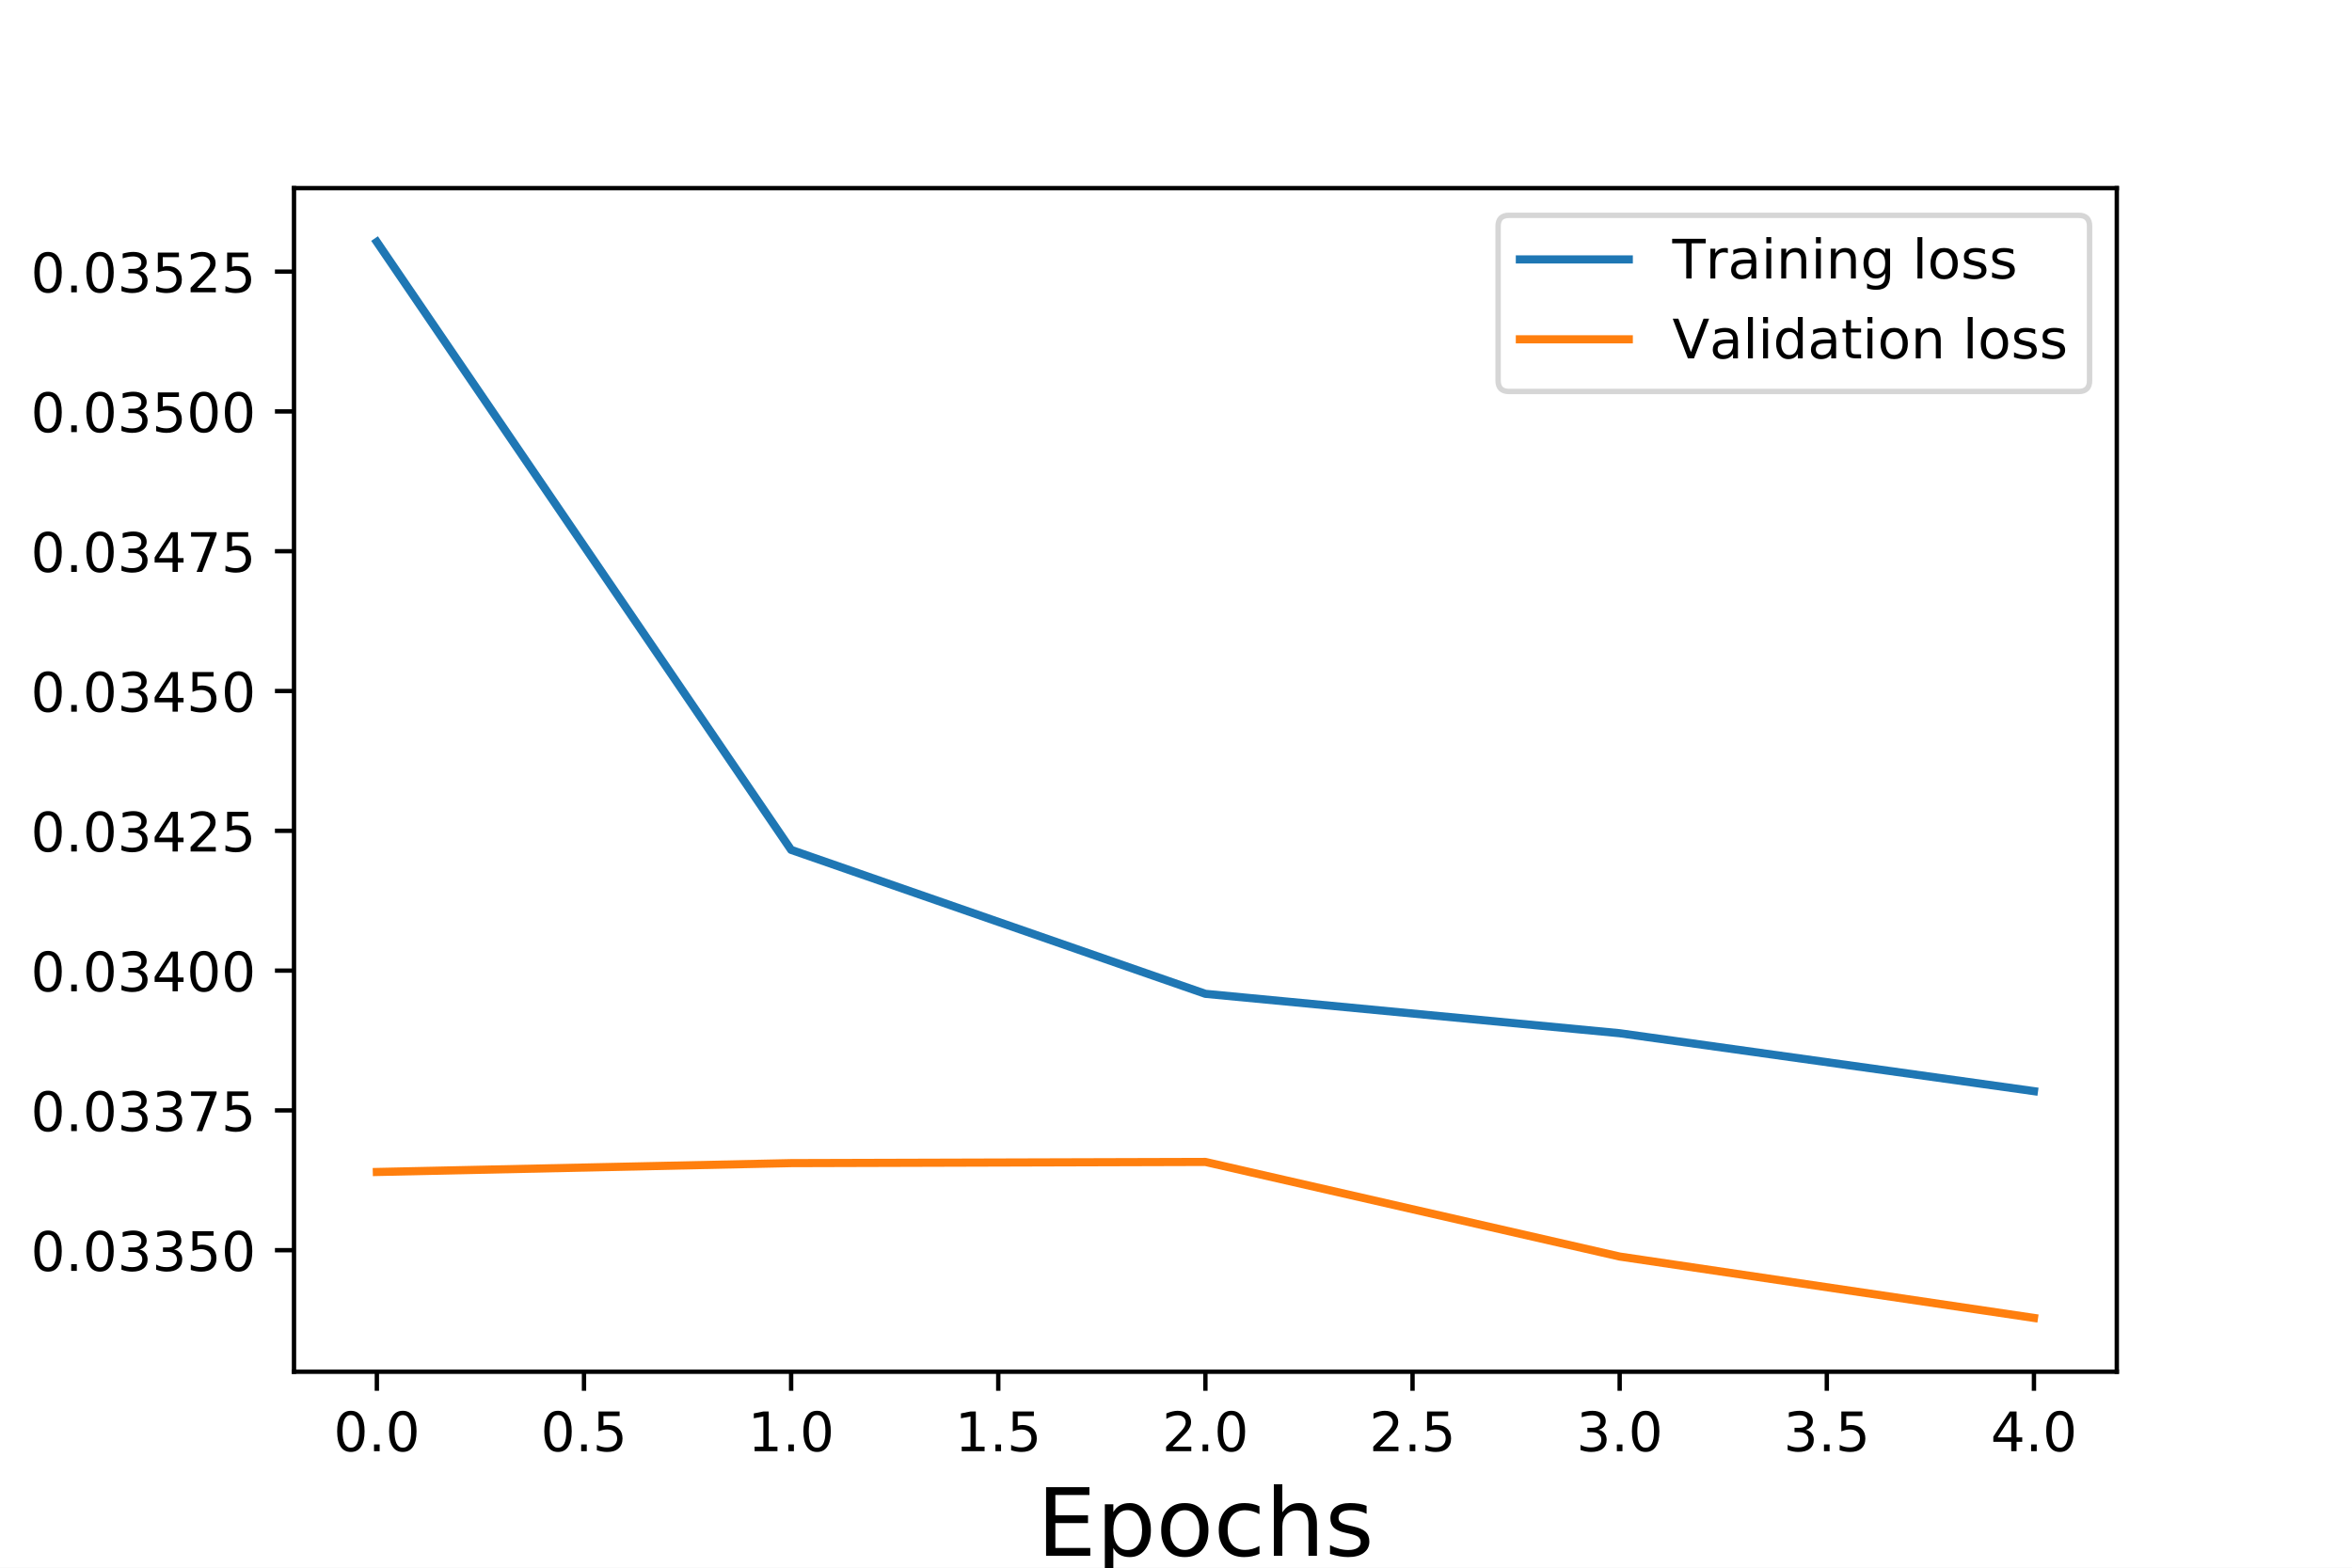
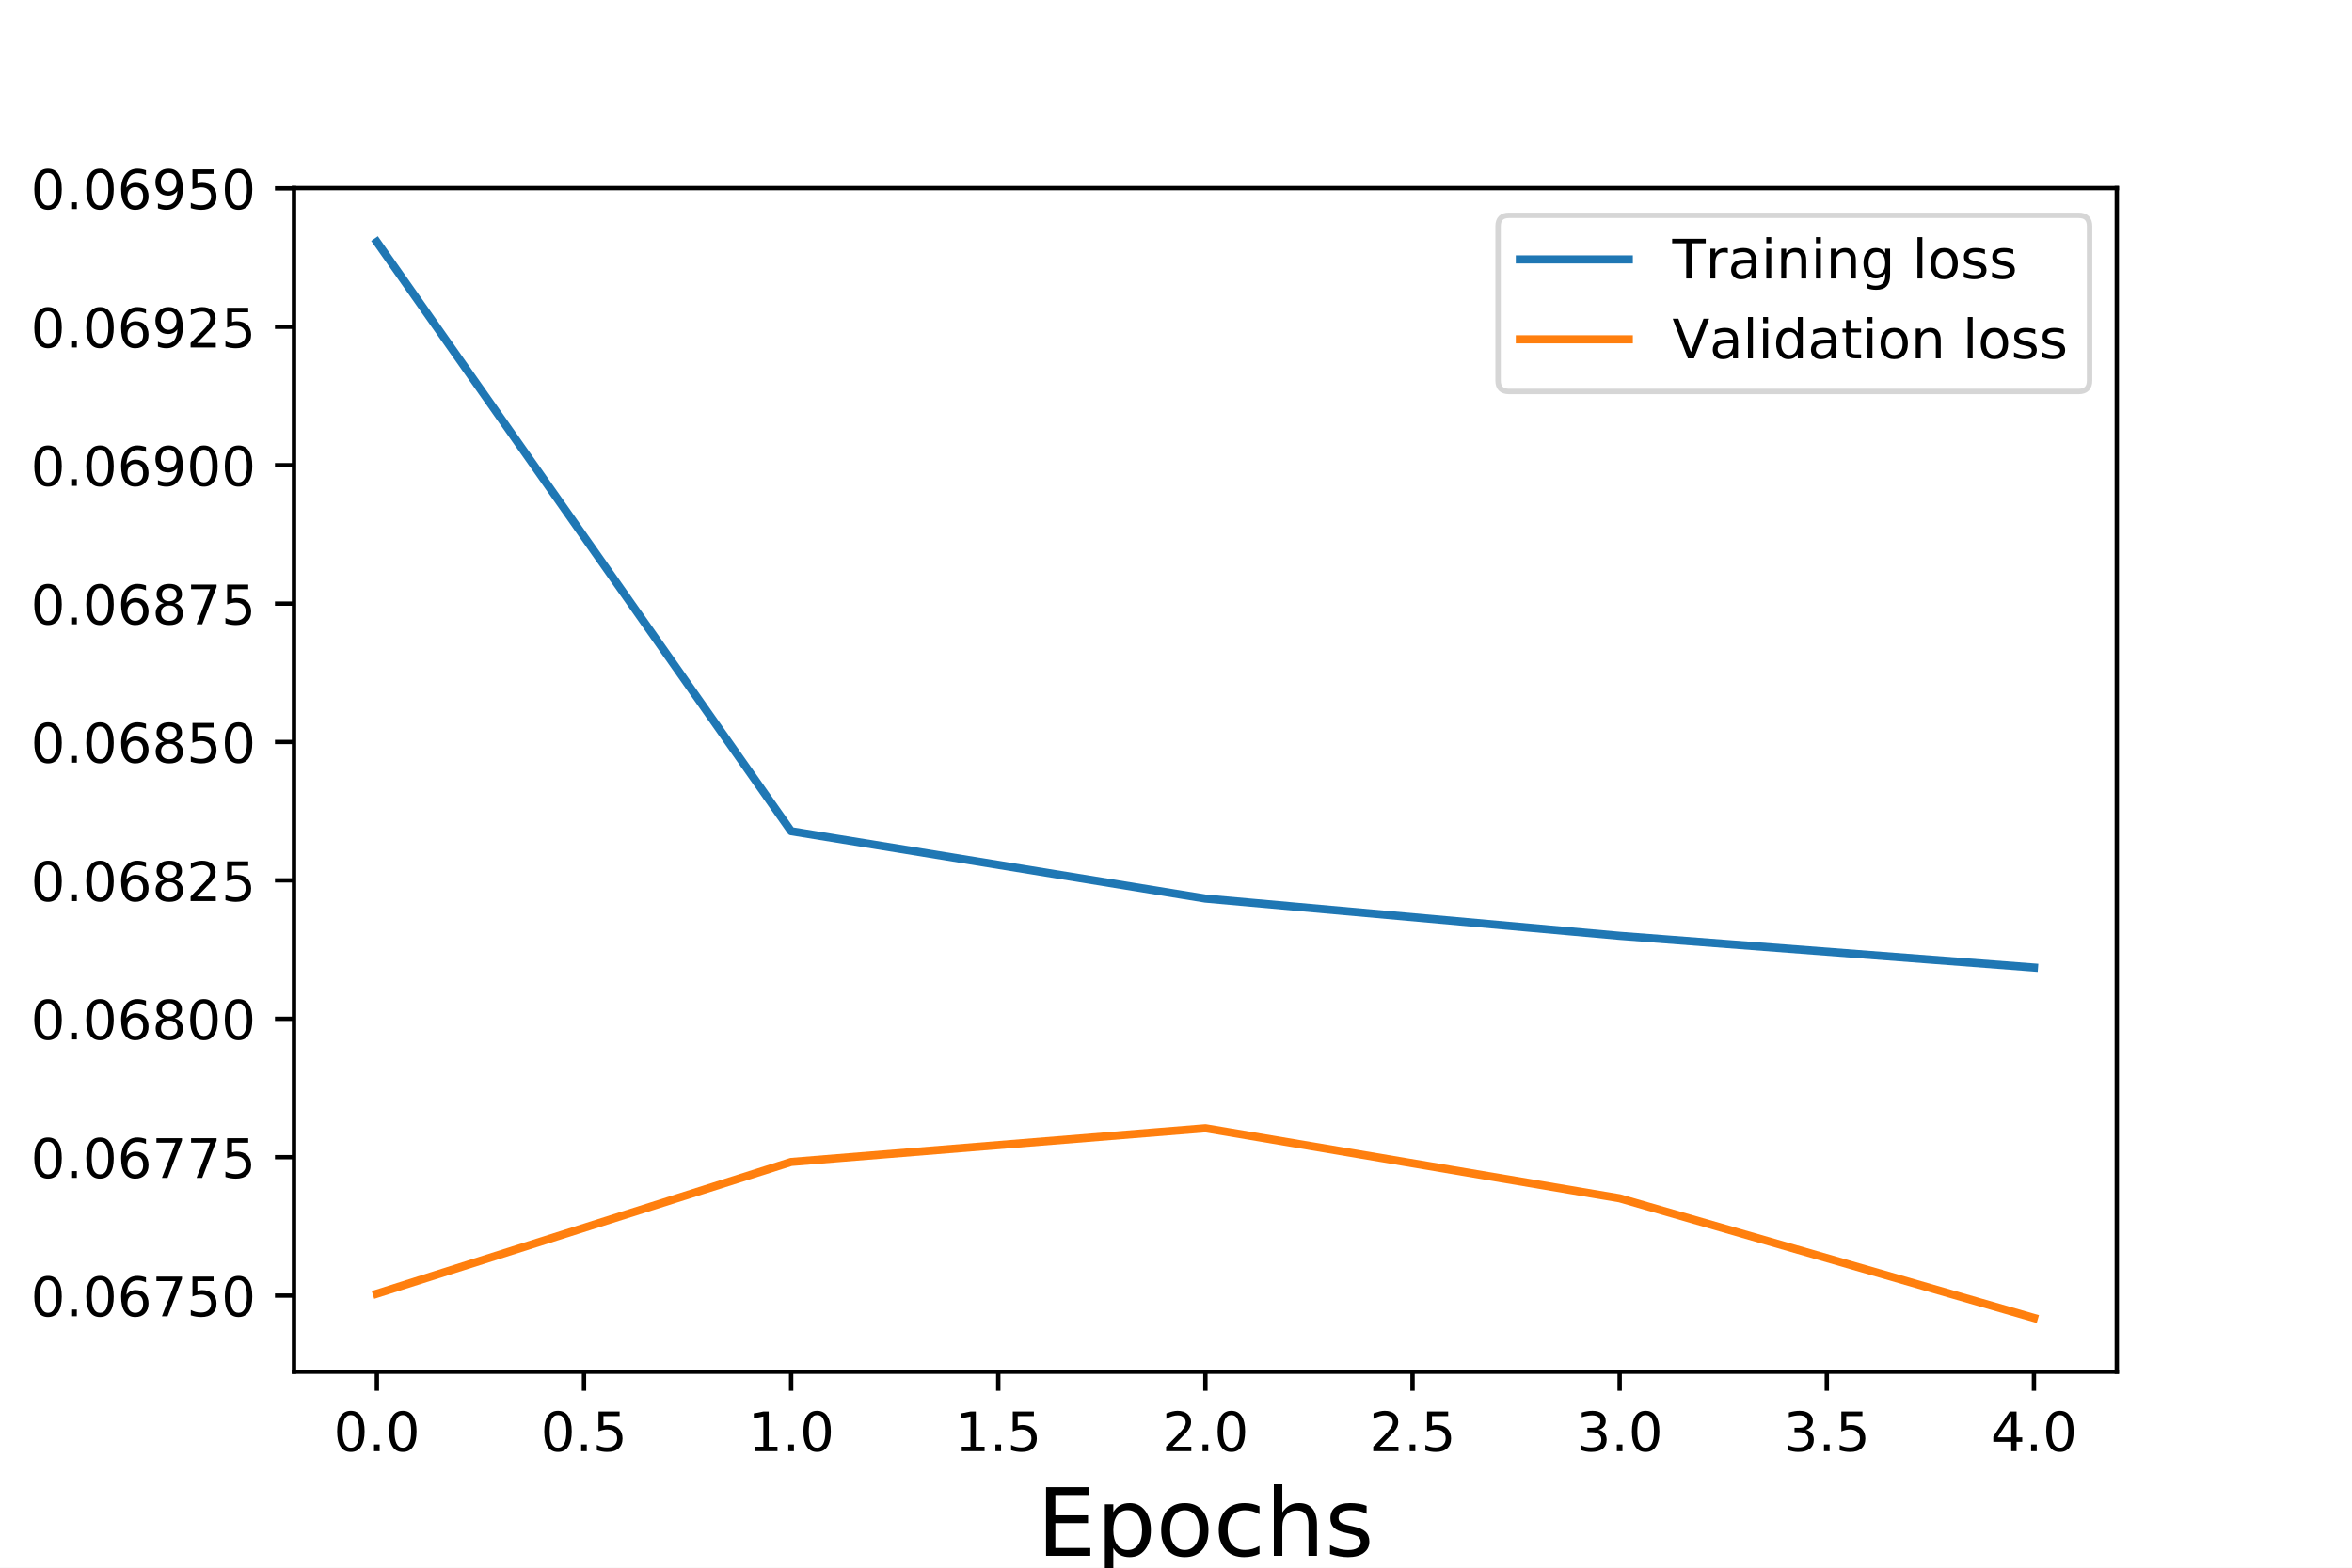
<svg xmlns="http://www.w3.org/2000/svg" xmlns:xlink="http://www.w3.org/1999/xlink" height="288pt" version="1.1" viewBox="0 0 432 288" width="432pt">
  <defs>
    <style type="text/css">
*{stroke-linecap:butt;stroke-linejoin:round;}
  </style>
  </defs>
  <g id="figure_1">
    <g id="patch_1">
      <path d="M 0 288 L 432 288 L 432 0 L 0 0 z " style="fill:#ffffff;" />
    </g>
    <g id="axes_1">
      <g id="patch_2">
        <path d="M 54 252 L 388.8 252 L 388.8 34.56 L 54 34.56 z " style="fill:#ffffff;" />
      </g>
      <g id="matplotlib.axis_1">
        <g id="xtick_1">
          <g id="line2d_1">
            <defs>
-               <path d="M 0 0 L 0 3.5 " id="m9537a66e4c" style="stroke:#000000;stroke-width:0.8;" />
-             </defs>
-             <g>
-               <use style="stroke:#000000;stroke-width:0.8;" x="69.218" xlink:href="#m9537a66e4c" y="252" />
+               <path d="M 0 0 L 0 3.5 " id="m4a3d182150" style="stroke:#000000;stroke-width:0.8;" />
+             </defs>
+             <g>
+               <use style="stroke:#000000;stroke-width:0.8;" x="69.218" xlink:href="#m4a3d182150" y="252" />
            </g>
          </g>
          <g id="text_1">
            <defs>
              <path d="M 31.781 66.406 Q 24.172 66.406 20.328 58.906 Q 16.5 51.422 16.5 36.375 Q 16.5 21.391 20.328 13.891 Q 24.172 6.391 31.781 6.391 Q 39.453 6.391 43.281 13.891 Q 47.125 21.391 47.125 36.375 Q 47.125 51.422 43.281 58.906 Q 39.453 66.406 31.781 66.406 z M 31.781 74.219 Q 44.047 74.219 50.516 64.516 Q 56.984 54.828 56.984 36.375 Q 56.984 17.969 50.516 8.266 Q 44.047 -1.422 31.781 -1.422 Q 19.531 -1.422 13.062 8.266 Q 6.594 17.969 6.594 36.375 Q 6.594 54.828 13.062 64.516 Q 19.531 74.219 31.781 74.219 z " id="DejaVuSans-48" />
              <path d="M 10.688 12.406 L 21 12.406 L 21 0 L 10.688 0 z " id="DejaVuSans-46" />
            </defs>
            <g transform="translate(61.26662 266.5984)scale(0.1 -0.1)">
              <use xlink:href="#DejaVuSans-48" />
              <use x="63.623" xlink:href="#DejaVuSans-46" />
              <use x="95.41" xlink:href="#DejaVuSans-48" />
            </g>
          </g>
        </g>
        <g id="xtick_2">
          <g id="line2d_2">
            <g>
-               <use style="stroke:#000000;stroke-width:0.8;" x="107.264" xlink:href="#m9537a66e4c" y="252" />
+               <use style="stroke:#000000;stroke-width:0.8;" x="107.264" xlink:href="#m4a3d182150" y="252" />
            </g>
          </g>
          <g id="text_2">
            <defs>
              <path d="M 10.797 72.906 L 49.516 72.906 L 49.516 64.594 L 19.828 64.594 L 19.828 46.734 Q 21.969 47.469 24.109 47.828 Q 26.266 48.188 28.422 48.188 Q 40.625 48.188 47.75 41.5 Q 54.891 34.812 54.891 23.391 Q 54.891 11.625 47.562 5.094 Q 40.234 -1.422 26.906 -1.422 Q 22.312 -1.422 17.547 -0.641 Q 12.797 0.141 7.719 1.703 L 7.719 11.625 Q 12.109 9.234 16.797 8.062 Q 21.484 6.891 26.703 6.891 Q 35.156 6.891 40.078 11.328 Q 45.016 15.766 45.016 23.391 Q 45.016 31 40.078 35.438 Q 35.156 39.891 26.703 39.891 Q 22.75 39.891 18.812 39.016 Q 14.891 38.141 10.797 36.281 z " id="DejaVuSans-53" />
            </defs>
            <g transform="translate(99.31207 266.5984)scale(0.1 -0.1)">
              <use xlink:href="#DejaVuSans-48" />
              <use x="63.623" xlink:href="#DejaVuSans-46" />
              <use x="95.41" xlink:href="#DejaVuSans-53" />
            </g>
          </g>
        </g>
        <g id="xtick_3">
          <g id="line2d_3">
            <g>
-               <use style="stroke:#000000;stroke-width:0.8;" x="145.309" xlink:href="#m9537a66e4c" y="252" />
+               <use style="stroke:#000000;stroke-width:0.8;" x="145.309" xlink:href="#m4a3d182150" y="252" />
            </g>
          </g>
          <g id="text_3">
            <defs>
              <path d="M 12.406 8.297 L 28.516 8.297 L 28.516 63.922 L 10.984 60.406 L 10.984 69.391 L 28.422 72.906 L 38.281 72.906 L 38.281 8.297 L 54.391 8.297 L 54.391 0 L 12.406 0 z " id="DejaVuSans-49" />
            </defs>
            <g transform="translate(137.3575 266.5984)scale(0.1 -0.1)">
              <use xlink:href="#DejaVuSans-49" />
              <use x="63.623" xlink:href="#DejaVuSans-46" />
              <use x="95.41" xlink:href="#DejaVuSans-48" />
            </g>
          </g>
        </g>
        <g id="xtick_4">
          <g id="line2d_4">
            <g>
-               <use style="stroke:#000000;stroke-width:0.8;" x="183.355" xlink:href="#m9537a66e4c" y="252" />
+               <use style="stroke:#000000;stroke-width:0.8;" x="183.355" xlink:href="#m4a3d182150" y="252" />
            </g>
          </g>
          <g id="text_4">
            <g transform="translate(175.403 266.5984)scale(0.1 -0.1)">
              <use xlink:href="#DejaVuSans-49" />
              <use x="63.623" xlink:href="#DejaVuSans-46" />
              <use x="95.41" xlink:href="#DejaVuSans-53" />
            </g>
          </g>
        </g>
        <g id="xtick_5">
          <g id="line2d_5">
            <g>
-               <use style="stroke:#000000;stroke-width:0.8;" x="221.4" xlink:href="#m9537a66e4c" y="252" />
+               <use style="stroke:#000000;stroke-width:0.8;" x="221.4" xlink:href="#m4a3d182150" y="252" />
            </g>
          </g>
          <g id="text_5">
            <defs>
              <path d="M 19.188 8.297 L 53.609 8.297 L 53.609 0 L 7.328 0 L 7.328 8.297 Q 12.938 14.109 22.625 23.891 Q 32.328 33.688 34.812 36.531 Q 39.547 41.844 41.422 45.531 Q 43.312 49.219 43.312 52.781 Q 43.312 58.594 39.234 62.25 Q 35.156 65.922 28.609 65.922 Q 23.969 65.922 18.812 64.312 Q 13.672 62.703 7.812 59.422 L 7.812 69.391 Q 13.766 71.781 18.938 73 Q 24.125 74.219 28.422 74.219 Q 39.75 74.219 46.484 68.547 Q 53.219 62.891 53.219 53.422 Q 53.219 48.922 51.531 44.891 Q 49.859 40.875 45.406 35.406 Q 44.188 33.984 37.641 27.219 Q 31.109 20.453 19.188 8.297 z " id="DejaVuSans-50" />
            </defs>
            <g transform="translate(213.4484 266.5984)scale(0.1 -0.1)">
              <use xlink:href="#DejaVuSans-50" />
              <use x="63.623" xlink:href="#DejaVuSans-46" />
              <use x="95.41" xlink:href="#DejaVuSans-48" />
            </g>
          </g>
        </g>
        <g id="xtick_6">
          <g id="line2d_6">
            <g>
-               <use style="stroke:#000000;stroke-width:0.8;" x="259.445" xlink:href="#m9537a66e4c" y="252" />
+               <use style="stroke:#000000;stroke-width:0.8;" x="259.445" xlink:href="#m4a3d182150" y="252" />
            </g>
          </g>
          <g id="text_6">
            <g transform="translate(251.4939 266.5984)scale(0.1 -0.1)">
              <use xlink:href="#DejaVuSans-50" />
              <use x="63.623" xlink:href="#DejaVuSans-46" />
              <use x="95.41" xlink:href="#DejaVuSans-53" />
            </g>
          </g>
        </g>
        <g id="xtick_7">
          <g id="line2d_7">
            <g>
-               <use style="stroke:#000000;stroke-width:0.8;" x="297.491" xlink:href="#m9537a66e4c" y="252" />
+               <use style="stroke:#000000;stroke-width:0.8;" x="297.491" xlink:href="#m4a3d182150" y="252" />
            </g>
          </g>
          <g id="text_7">
            <defs>
              <path d="M 40.578 39.312 Q 47.656 37.797 51.625 33 Q 55.609 28.219 55.609 21.188 Q 55.609 10.406 48.188 4.484 Q 40.766 -1.422 27.094 -1.422 Q 22.516 -1.422 17.656 -0.516 Q 12.797 0.391 7.625 2.203 L 7.625 11.719 Q 11.719 9.328 16.594 8.109 Q 21.484 6.891 26.812 6.891 Q 36.078 6.891 40.938 10.547 Q 45.797 14.203 45.797 21.188 Q 45.797 27.641 41.281 31.266 Q 36.766 34.906 28.719 34.906 L 20.219 34.906 L 20.219 43.016 L 29.109 43.016 Q 36.375 43.016 40.234 45.922 Q 44.094 48.828 44.094 54.297 Q 44.094 59.906 40.109 62.906 Q 36.141 65.922 28.719 65.922 Q 24.656 65.922 20.016 65.031 Q 15.375 64.156 9.812 62.312 L 9.812 71.094 Q 15.438 72.656 20.344 73.438 Q 25.25 74.219 29.594 74.219 Q 40.828 74.219 47.359 69.109 Q 53.906 64.016 53.906 55.328 Q 53.906 49.266 50.438 45.094 Q 46.969 40.922 40.578 39.312 z " id="DejaVuSans-51" />
            </defs>
            <g transform="translate(289.5393 266.5984)scale(0.1 -0.1)">
              <use xlink:href="#DejaVuSans-51" />
              <use x="63.623" xlink:href="#DejaVuSans-46" />
              <use x="95.41" xlink:href="#DejaVuSans-48" />
            </g>
          </g>
        </g>
        <g id="xtick_8">
          <g id="line2d_8">
            <g>
-               <use style="stroke:#000000;stroke-width:0.8;" x="335.536" xlink:href="#m9537a66e4c" y="252" />
+               <use style="stroke:#000000;stroke-width:0.8;" x="335.536" xlink:href="#m4a3d182150" y="252" />
            </g>
          </g>
          <g id="text_8">
            <g transform="translate(327.5848 266.5984)scale(0.1 -0.1)">
              <use xlink:href="#DejaVuSans-51" />
              <use x="63.623" xlink:href="#DejaVuSans-46" />
              <use x="95.41" xlink:href="#DejaVuSans-53" />
            </g>
          </g>
        </g>
        <g id="xtick_9">
          <g id="line2d_9">
            <g>
-               <use style="stroke:#000000;stroke-width:0.8;" x="373.582" xlink:href="#m9537a66e4c" y="252" />
+               <use style="stroke:#000000;stroke-width:0.8;" x="373.582" xlink:href="#m4a3d182150" y="252" />
            </g>
          </g>
          <g id="text_9">
            <defs>
              <path d="M 37.797 64.312 L 12.891 25.391 L 37.797 25.391 z M 35.203 72.906 L 47.609 72.906 L 47.609 25.391 L 58.016 25.391 L 58.016 17.188 L 47.609 17.188 L 47.609 0 L 37.797 0 L 37.797 17.188 L 4.891 17.188 L 4.891 26.703 z " id="DejaVuSans-52" />
            </defs>
            <g transform="translate(365.6303 266.5984)scale(0.1 -0.1)">
              <use xlink:href="#DejaVuSans-52" />
              <use x="63.623" xlink:href="#DejaVuSans-46" />
              <use x="95.41" xlink:href="#DejaVuSans-48" />
            </g>
          </g>
        </g>
        <g id="text_10">
          <defs>
            <path d="M 9.812 72.906 L 55.906 72.906 L 55.906 64.594 L 19.672 64.594 L 19.672 43.016 L 54.391 43.016 L 54.391 34.719 L 19.672 34.719 L 19.672 8.297 L 56.781 8.297 L 56.781 0 L 9.812 0 z " id="DejaVuSans-69" />
            <path d="M 18.109 8.203 L 18.109 -20.797 L 9.078 -20.797 L 9.078 54.688 L 18.109 54.688 L 18.109 46.391 Q 20.953 51.266 25.266 53.625 Q 29.594 56 35.594 56 Q 45.562 56 51.781 48.094 Q 58.016 40.188 58.016 27.297 Q 58.016 14.406 51.781 6.484 Q 45.562 -1.422 35.594 -1.422 Q 29.594 -1.422 25.266 0.953 Q 20.953 3.328 18.109 8.203 z M 48.688 27.297 Q 48.688 37.203 44.609 42.844 Q 40.531 48.484 33.406 48.484 Q 26.266 48.484 22.188 42.844 Q 18.109 37.203 18.109 27.297 Q 18.109 17.391 22.188 11.75 Q 26.266 6.109 33.406 6.109 Q 40.531 6.109 44.609 11.75 Q 48.688 17.391 48.688 27.297 z " id="DejaVuSans-112" />
            <path d="M 30.609 48.391 Q 23.391 48.391 19.188 42.75 Q 14.984 37.109 14.984 27.297 Q 14.984 17.484 19.156 11.844 Q 23.344 6.203 30.609 6.203 Q 37.797 6.203 41.984 11.859 Q 46.188 17.531 46.188 27.297 Q 46.188 37.016 41.984 42.703 Q 37.797 48.391 30.609 48.391 z M 30.609 56 Q 42.328 56 49.016 48.375 Q 55.719 40.766 55.719 27.297 Q 55.719 13.875 49.016 6.219 Q 42.328 -1.422 30.609 -1.422 Q 18.844 -1.422 12.172 6.219 Q 5.516 13.875 5.516 27.297 Q 5.516 40.766 12.172 48.375 Q 18.844 56 30.609 56 z " id="DejaVuSans-111" />
            <path d="M 48.781 52.594 L 48.781 44.188 Q 44.969 46.297 41.141 47.344 Q 37.312 48.391 33.406 48.391 Q 24.656 48.391 19.812 42.844 Q 14.984 37.312 14.984 27.297 Q 14.984 17.281 19.812 11.734 Q 24.656 6.203 33.406 6.203 Q 37.312 6.203 41.141 7.25 Q 44.969 8.297 48.781 10.406 L 48.781 2.094 Q 45.016 0.344 40.984 -0.531 Q 36.969 -1.422 32.422 -1.422 Q 20.062 -1.422 12.781 6.344 Q 5.516 14.109 5.516 27.297 Q 5.516 40.672 12.859 48.328 Q 20.219 56 33.016 56 Q 37.156 56 41.109 55.141 Q 45.062 54.297 48.781 52.594 z " id="DejaVuSans-99" />
            <path d="M 54.891 33.016 L 54.891 0 L 45.906 0 L 45.906 32.719 Q 45.906 40.484 42.875 44.328 Q 39.844 48.188 33.797 48.188 Q 26.516 48.188 22.312 43.547 Q 18.109 38.922 18.109 30.906 L 18.109 0 L 9.078 0 L 9.078 75.984 L 18.109 75.984 L 18.109 46.188 Q 21.344 51.125 25.703 53.562 Q 30.078 56 35.797 56 Q 45.219 56 50.047 50.172 Q 54.891 44.344 54.891 33.016 z " id="DejaVuSans-104" />
            <path d="M 44.281 53.078 L 44.281 44.578 Q 40.484 46.531 36.375 47.5 Q 32.281 48.484 27.875 48.484 Q 21.188 48.484 17.844 46.438 Q 14.5 44.391 14.5 40.281 Q 14.5 37.156 16.891 35.375 Q 19.281 33.594 26.516 31.984 L 29.594 31.297 Q 39.156 29.25 43.188 25.516 Q 47.219 21.781 47.219 15.094 Q 47.219 7.469 41.188 3.016 Q 35.156 -1.422 24.609 -1.422 Q 20.219 -1.422 15.453 -0.562 Q 10.688 0.297 5.422 2 L 5.422 11.281 Q 10.406 8.688 15.234 7.391 Q 20.062 6.109 24.812 6.109 Q 31.156 6.109 34.562 8.281 Q 37.984 10.453 37.984 14.406 Q 37.984 18.062 35.516 20.016 Q 33.062 21.969 24.703 23.781 L 21.578 24.516 Q 13.234 26.266 9.516 29.906 Q 5.812 33.547 5.812 39.891 Q 5.812 47.609 11.281 51.797 Q 16.75 56 26.812 56 Q 31.781 56 36.172 55.266 Q 40.578 54.547 44.281 53.078 z " id="DejaVuSans-115" />
          </defs>
          <g transform="translate(190.4418 285.8082)scale(0.1728 -0.1728)">
            <use xlink:href="#DejaVuSans-69" />
            <use x="63.184" xlink:href="#DejaVuSans-112" />
            <use x="126.66" xlink:href="#DejaVuSans-111" />
            <use x="187.842" xlink:href="#DejaVuSans-99" />
            <use x="242.822" xlink:href="#DejaVuSans-104" />
            <use x="306.201" xlink:href="#DejaVuSans-115" />
          </g>
        </g>
      </g>
      <g id="matplotlib.axis_2">
        <g id="ytick_1">
          <g id="line2d_10">
            <defs>
-               <path d="M 0 0 L -3.5 0 " id="m26b6343c65" style="stroke:#000000;stroke-width:0.8;" />
-             </defs>
-             <g>
-               <use style="stroke:#000000;stroke-width:0.8;" x="54" xlink:href="#m26b6343c65" y="229.675" />
+               <path d="M 0 0 L -3.5 0 " id="me883d4b2bc" style="stroke:#000000;stroke-width:0.8;" />
+             </defs>
+             <g>
+               <use style="stroke:#000000;stroke-width:0.8;" x="54" xlink:href="#me883d4b2bc" y="238.012" />
            </g>
          </g>
          <g id="text_11">
-             <g transform="translate(5.646875 233.4738)scale(0.1 -0.1)">
-               <use xlink:href="#DejaVuSans-48" />
-               <use x="63.623" xlink:href="#DejaVuSans-46" />
-               <use x="95.41" xlink:href="#DejaVuSans-48" />
-               <use x="159.033" xlink:href="#DejaVuSans-51" />
-               <use x="222.656" xlink:href="#DejaVuSans-51" />
+             <defs>
+               <path d="M 33.016 40.375 Q 26.375 40.375 22.484 35.828 Q 18.609 31.297 18.609 23.391 Q 18.609 15.531 22.484 10.953 Q 26.375 6.391 33.016 6.391 Q 39.656 6.391 43.531 10.953 Q 47.406 15.531 47.406 23.391 Q 47.406 31.297 43.531 35.828 Q 39.656 40.375 33.016 40.375 z M 52.594 71.297 L 52.594 62.312 Q 48.875 64.062 45.094 64.984 Q 41.312 65.922 37.594 65.922 Q 27.828 65.922 22.672 59.328 Q 17.531 52.734 16.797 39.406 Q 19.672 43.656 24.016 45.922 Q 28.375 48.188 33.594 48.188 Q 44.578 48.188 50.953 41.516 Q 57.328 34.859 57.328 23.391 Q 57.328 12.156 50.688 5.359 Q 44.047 -1.422 33.016 -1.422 Q 20.359 -1.422 13.672 8.266 Q 6.984 17.969 6.984 36.375 Q 6.984 53.656 15.188 63.938 Q 23.391 74.219 37.203 74.219 Q 40.922 74.219 44.703 73.484 Q 48.484 72.75 52.594 71.297 z " id="DejaVuSans-54" />
+               <path d="M 8.203 72.906 L 55.078 72.906 L 55.078 68.703 L 28.609 0 L 18.312 0 L 43.219 64.594 L 8.203 64.594 z " id="DejaVuSans-55" />
+             </defs>
+             <g transform="translate(5.646875 241.8113)scale(0.1 -0.1)">
+               <use xlink:href="#DejaVuSans-48" />
+               <use x="63.623" xlink:href="#DejaVuSans-46" />
+               <use x="95.41" xlink:href="#DejaVuSans-48" />
+               <use x="159.033" xlink:href="#DejaVuSans-54" />
+               <use x="222.656" xlink:href="#DejaVuSans-55" />
              <use x="286.279" xlink:href="#DejaVuSans-53" />
              <use x="349.902" xlink:href="#DejaVuSans-48" />
            </g>
          </g>
        </g>
        <g id="ytick_2">
          <g id="line2d_11">
            <g>
-               <use style="stroke:#000000;stroke-width:0.8;" x="54" xlink:href="#m26b6343c65" y="203.992" />
+               <use style="stroke:#000000;stroke-width:0.8;" x="54" xlink:href="#me883d4b2bc" y="212.587" />
            </g>
          </g>
          <g id="text_12">
-             <defs>
-               <path d="M 8.203 72.906 L 55.078 72.906 L 55.078 68.703 L 28.609 0 L 18.312 0 L 43.219 64.594 L 8.203 64.594 z " id="DejaVuSans-55" />
-             </defs>
-             <g transform="translate(5.646875 207.7917)scale(0.1 -0.1)">
-               <use xlink:href="#DejaVuSans-48" />
-               <use x="63.623" xlink:href="#DejaVuSans-46" />
-               <use x="95.41" xlink:href="#DejaVuSans-48" />
-               <use x="159.033" xlink:href="#DejaVuSans-51" />
-               <use x="222.656" xlink:href="#DejaVuSans-51" />
+             <g transform="translate(5.646875 216.3859)scale(0.1 -0.1)">
+               <use xlink:href="#DejaVuSans-48" />
+               <use x="63.623" xlink:href="#DejaVuSans-46" />
+               <use x="95.41" xlink:href="#DejaVuSans-48" />
+               <use x="159.033" xlink:href="#DejaVuSans-54" />
+               <use x="222.656" xlink:href="#DejaVuSans-55" />
              <use x="286.279" xlink:href="#DejaVuSans-55" />
              <use x="349.902" xlink:href="#DejaVuSans-53" />
            </g>
          </g>
        </g>
        <g id="ytick_3">
          <g id="line2d_12">
            <g>
-               <use style="stroke:#000000;stroke-width:0.8;" x="54" xlink:href="#m26b6343c65" y="178.31" />
+               <use style="stroke:#000000;stroke-width:0.8;" x="54" xlink:href="#me883d4b2bc" y="187.161" />
            </g>
          </g>
          <g id="text_13">
-             <g transform="translate(5.646875 182.1096)scale(0.1 -0.1)">
-               <use xlink:href="#DejaVuSans-48" />
-               <use x="63.623" xlink:href="#DejaVuSans-46" />
-               <use x="95.41" xlink:href="#DejaVuSans-48" />
-               <use x="159.033" xlink:href="#DejaVuSans-51" />
-               <use x="222.656" xlink:href="#DejaVuSans-52" />
+             <defs>
+               <path d="M 31.781 34.625 Q 24.75 34.625 20.719 30.859 Q 16.703 27.094 16.703 20.516 Q 16.703 13.922 20.719 10.156 Q 24.75 6.391 31.781 6.391 Q 38.812 6.391 42.859 10.172 Q 46.922 13.969 46.922 20.516 Q 46.922 27.094 42.891 30.859 Q 38.875 34.625 31.781 34.625 z M 21.922 38.812 Q 15.578 40.375 12.031 44.719 Q 8.5 49.078 8.5 55.328 Q 8.5 64.062 14.719 69.141 Q 20.953 74.219 31.781 74.219 Q 42.672 74.219 48.875 69.141 Q 55.078 64.062 55.078 55.328 Q 55.078 49.078 51.531 44.719 Q 48 40.375 41.703 38.812 Q 48.828 37.156 52.797 32.312 Q 56.781 27.484 56.781 20.516 Q 56.781 9.906 50.312 4.234 Q 43.844 -1.422 31.781 -1.422 Q 19.734 -1.422 13.25 4.234 Q 6.781 9.906 6.781 20.516 Q 6.781 27.484 10.781 32.312 Q 14.797 37.156 21.922 38.812 z M 18.312 54.391 Q 18.312 48.734 21.844 45.562 Q 25.391 42.391 31.781 42.391 Q 38.141 42.391 41.719 45.562 Q 45.312 48.734 45.312 54.391 Q 45.312 60.062 41.719 63.234 Q 38.141 66.406 31.781 66.406 Q 25.391 66.406 21.844 63.234 Q 18.312 60.062 18.312 54.391 z " id="DejaVuSans-56" />
+             </defs>
+             <g transform="translate(5.646875 190.9604)scale(0.1 -0.1)">
+               <use xlink:href="#DejaVuSans-48" />
+               <use x="63.623" xlink:href="#DejaVuSans-46" />
+               <use x="95.41" xlink:href="#DejaVuSans-48" />
+               <use x="159.033" xlink:href="#DejaVuSans-54" />
+               <use x="222.656" xlink:href="#DejaVuSans-56" />
              <use x="286.279" xlink:href="#DejaVuSans-48" />
              <use x="349.902" xlink:href="#DejaVuSans-48" />
            </g>
          </g>
        </g>
        <g id="ytick_4">
          <g id="line2d_13">
            <g>
-               <use style="stroke:#000000;stroke-width:0.8;" x="54" xlink:href="#m26b6343c65" y="152.628" />
+               <use style="stroke:#000000;stroke-width:0.8;" x="54" xlink:href="#me883d4b2bc" y="161.736" />
            </g>
          </g>
          <g id="text_14">
-             <g transform="translate(5.646875 156.4274)scale(0.1 -0.1)">
-               <use xlink:href="#DejaVuSans-48" />
-               <use x="63.623" xlink:href="#DejaVuSans-46" />
-               <use x="95.41" xlink:href="#DejaVuSans-48" />
-               <use x="159.033" xlink:href="#DejaVuSans-51" />
-               <use x="222.656" xlink:href="#DejaVuSans-52" />
+             <g transform="translate(5.646875 165.5349)scale(0.1 -0.1)">
+               <use xlink:href="#DejaVuSans-48" />
+               <use x="63.623" xlink:href="#DejaVuSans-46" />
+               <use x="95.41" xlink:href="#DejaVuSans-48" />
+               <use x="159.033" xlink:href="#DejaVuSans-54" />
+               <use x="222.656" xlink:href="#DejaVuSans-56" />
              <use x="286.279" xlink:href="#DejaVuSans-50" />
              <use x="349.902" xlink:href="#DejaVuSans-53" />
            </g>
          </g>
        </g>
        <g id="ytick_5">
          <g id="line2d_14">
            <g>
-               <use style="stroke:#000000;stroke-width:0.8;" x="54" xlink:href="#m26b6343c65" y="126.946" />
+               <use style="stroke:#000000;stroke-width:0.8;" x="54" xlink:href="#me883d4b2bc" y="136.31" />
            </g>
          </g>
          <g id="text_15">
-             <g transform="translate(5.646875 130.7453)scale(0.1 -0.1)">
-               <use xlink:href="#DejaVuSans-48" />
-               <use x="63.623" xlink:href="#DejaVuSans-46" />
-               <use x="95.41" xlink:href="#DejaVuSans-48" />
-               <use x="159.033" xlink:href="#DejaVuSans-51" />
-               <use x="222.656" xlink:href="#DejaVuSans-52" />
+             <g transform="translate(5.646875 140.1095)scale(0.1 -0.1)">
+               <use xlink:href="#DejaVuSans-48" />
+               <use x="63.623" xlink:href="#DejaVuSans-46" />
+               <use x="95.41" xlink:href="#DejaVuSans-48" />
+               <use x="159.033" xlink:href="#DejaVuSans-54" />
+               <use x="222.656" xlink:href="#DejaVuSans-56" />
              <use x="286.279" xlink:href="#DejaVuSans-53" />
              <use x="349.902" xlink:href="#DejaVuSans-48" />
            </g>
          </g>
        </g>
        <g id="ytick_6">
          <g id="line2d_15">
            <g>
-               <use style="stroke:#000000;stroke-width:0.8;" x="54" xlink:href="#m26b6343c65" y="101.264" />
+               <use style="stroke:#000000;stroke-width:0.8;" x="54" xlink:href="#me883d4b2bc" y="110.885" />
            </g>
          </g>
          <g id="text_16">
-             <g transform="translate(5.646875 105.0631)scale(0.1 -0.1)">
-               <use xlink:href="#DejaVuSans-48" />
-               <use x="63.623" xlink:href="#DejaVuSans-46" />
-               <use x="95.41" xlink:href="#DejaVuSans-48" />
-               <use x="159.033" xlink:href="#DejaVuSans-51" />
-               <use x="222.656" xlink:href="#DejaVuSans-52" />
+             <g transform="translate(5.646875 114.684)scale(0.1 -0.1)">
+               <use xlink:href="#DejaVuSans-48" />
+               <use x="63.623" xlink:href="#DejaVuSans-46" />
+               <use x="95.41" xlink:href="#DejaVuSans-48" />
+               <use x="159.033" xlink:href="#DejaVuSans-54" />
+               <use x="222.656" xlink:href="#DejaVuSans-56" />
              <use x="286.279" xlink:href="#DejaVuSans-55" />
              <use x="349.902" xlink:href="#DejaVuSans-53" />
            </g>
          </g>
        </g>
        <g id="ytick_7">
          <g id="line2d_16">
            <g>
-               <use style="stroke:#000000;stroke-width:0.8;" x="54" xlink:href="#m26b6343c65" y="75.582" />
+               <use style="stroke:#000000;stroke-width:0.8;" x="54" xlink:href="#me883d4b2bc" y="85.459" />
            </g>
          </g>
          <g id="text_17">
-             <g transform="translate(5.646875 79.38097)scale(0.1 -0.1)">
-               <use xlink:href="#DejaVuSans-48" />
-               <use x="63.623" xlink:href="#DejaVuSans-46" />
-               <use x="95.41" xlink:href="#DejaVuSans-48" />
-               <use x="159.033" xlink:href="#DejaVuSans-51" />
-               <use x="222.656" xlink:href="#DejaVuSans-53" />
+             <defs>
+               <path d="M 10.984 1.516 L 10.984 10.5 Q 14.703 8.734 18.5 7.812 Q 22.312 6.891 25.984 6.891 Q 35.75 6.891 40.891 13.453 Q 46.047 20.016 46.781 33.406 Q 43.953 29.203 39.594 26.953 Q 35.25 24.703 29.984 24.703 Q 19.047 24.703 12.672 31.312 Q 6.297 37.938 6.297 49.422 Q 6.297 60.641 12.938 67.422 Q 19.578 74.219 30.609 74.219 Q 43.266 74.219 49.922 64.516 Q 56.594 54.828 56.594 36.375 Q 56.594 19.141 48.406 8.859 Q 40.234 -1.422 26.422 -1.422 Q 22.703 -1.422 18.891 -0.688 Q 15.094 0.047 10.984 1.516 z M 30.609 32.422 Q 37.25 32.422 41.125 36.953 Q 45.016 41.5 45.016 49.422 Q 45.016 57.281 41.125 61.844 Q 37.25 66.406 30.609 66.406 Q 23.969 66.406 20.094 61.844 Q 16.219 57.281 16.219 49.422 Q 16.219 41.5 20.094 36.953 Q 23.969 32.422 30.609 32.422 z " id="DejaVuSans-57" />
+             </defs>
+             <g transform="translate(5.646875 89.25855)scale(0.1 -0.1)">
+               <use xlink:href="#DejaVuSans-48" />
+               <use x="63.623" xlink:href="#DejaVuSans-46" />
+               <use x="95.41" xlink:href="#DejaVuSans-48" />
+               <use x="159.033" xlink:href="#DejaVuSans-54" />
+               <use x="222.656" xlink:href="#DejaVuSans-57" />
              <use x="286.279" xlink:href="#DejaVuSans-48" />
              <use x="349.902" xlink:href="#DejaVuSans-48" />
            </g>
          </g>
        </g>
        <g id="ytick_8">
          <g id="line2d_17">
            <g>
-               <use style="stroke:#000000;stroke-width:0.8;" x="54" xlink:href="#m26b6343c65" y="49.9" />
+               <use style="stroke:#000000;stroke-width:0.8;" x="54" xlink:href="#me883d4b2bc" y="60.034" />
            </g>
          </g>
          <g id="text_18">
-             <g transform="translate(5.646875 53.69883)scale(0.1 -0.1)">
-               <use xlink:href="#DejaVuSans-48" />
-               <use x="63.623" xlink:href="#DejaVuSans-46" />
-               <use x="95.41" xlink:href="#DejaVuSans-48" />
-               <use x="159.033" xlink:href="#DejaVuSans-51" />
-               <use x="222.656" xlink:href="#DejaVuSans-53" />
+             <g transform="translate(5.646875 63.83309)scale(0.1 -0.1)">
+               <use xlink:href="#DejaVuSans-48" />
+               <use x="63.623" xlink:href="#DejaVuSans-46" />
+               <use x="95.41" xlink:href="#DejaVuSans-48" />
+               <use x="159.033" xlink:href="#DejaVuSans-54" />
+               <use x="222.656" xlink:href="#DejaVuSans-57" />
              <use x="286.279" xlink:href="#DejaVuSans-50" />
              <use x="349.902" xlink:href="#DejaVuSans-53" />
            </g>
          </g>
        </g>
-         <g id="text_19">
+         <g id="ytick_9">
+           <g id="line2d_18">
+             <g>
+               <use style="stroke:#000000;stroke-width:0.8;" x="54" xlink:href="#me883d4b2bc" y="34.608" />
+             </g>
+           </g>
+           <g id="text_19">
+             <g transform="translate(5.646875 38.40763)scale(0.1 -0.1)">
+               <use xlink:href="#DejaVuSans-48" />
+               <use x="63.623" xlink:href="#DejaVuSans-46" />
+               <use x="95.41" xlink:href="#DejaVuSans-48" />
+               <use x="159.033" xlink:href="#DejaVuSans-54" />
+               <use x="222.656" xlink:href="#DejaVuSans-57" />
+               <use x="286.279" xlink:href="#DejaVuSans-53" />
+               <use x="349.902" xlink:href="#DejaVuSans-48" />
+             </g>
+           </g>
+         </g>
+         <g id="text_20">
          <defs>
            <path d="M 9.812 72.906 L 19.672 72.906 L 19.672 8.297 L 55.172 8.297 L 55.172 0 L 9.812 0 z " id="DejaVuSans-76" />
          </defs>
          <g transform="translate(-1.946825 162.3811)rotate(-90)scale(0.1728 -0.1728)">
            <use xlink:href="#DejaVuSans-76" />
            <use x="55.697" xlink:href="#DejaVuSans-111" />
            <use x="116.879" xlink:href="#DejaVuSans-115" />
            <use x="168.979" xlink:href="#DejaVuSans-115" />
          </g>
        </g>
      </g>
-       <g id="line2d_18">
-         <path clip-path="url(#p197b3a37fd)" d="M 69.218 44.444 L 145.309 156.131 L 221.4 182.576 L 297.491 189.814 L 373.582 200.457 " style="fill:none;stroke:#1f77b4;stroke-linecap:square;stroke-width:1.5;" />
-       </g>
      <g id="line2d_19">
-         <path clip-path="url(#p197b3a37fd)" d="M 69.218 215.304 L 145.309 213.677 L 221.4 213.46 L 297.491 230.839 L 373.582 242.116 " style="fill:none;stroke:#ff7f0e;stroke-linecap:square;stroke-width:1.5;" />
+         <path clip-path="url(#p9a0273ea1f)" d="M 69.218 44.444 L 145.309 152.7 L 221.4 165.078 L 297.491 171.922 L 373.582 177.746 " style="fill:none;stroke:#1f77b4;stroke-linecap:square;stroke-width:1.5;" />
+       </g>
+       <g id="line2d_20">
+         <path clip-path="url(#p9a0273ea1f)" d="M 69.218 237.661 L 145.309 213.464 L 221.4 207.274 L 297.491 220.143 L 373.582 242.116 " style="fill:none;stroke:#ff7f0e;stroke-linecap:square;stroke-width:1.5;" />
      </g>
      <g id="patch_3">
        <path d="M 54 252 L 54 34.56 " style="fill:none;stroke:#000000;stroke-linecap:square;stroke-linejoin:miter;stroke-width:0.8;" />
      </g>
      <g id="patch_4">
        <path d="M 388.8 252 L 388.8 34.56 " style="fill:none;stroke:#000000;stroke-linecap:square;stroke-linejoin:miter;stroke-width:0.8;" />
      </g>
      <g id="patch_5">
        <path d="M 54 252 L 388.8 252 " style="fill:none;stroke:#000000;stroke-linecap:square;stroke-linejoin:miter;stroke-width:0.8;" />
      </g>
      <g id="patch_6">
        <path d="M 54 34.56 L 388.8 34.56 " style="fill:none;stroke:#000000;stroke-linecap:square;stroke-linejoin:miter;stroke-width:0.8;" />
      </g>
      <g id="legend_1">
        <g id="patch_7">
          <path d="M 277.161 71.916 L 381.8 71.916 Q 383.8 71.916 383.8 69.916 L 383.8 41.56 Q 383.8 39.56 381.8 39.56 L 277.161 39.56 Q 275.161 39.56 275.161 41.56 L 275.161 69.916 Q 275.161 71.916 277.161 71.916 z " style="fill:#ffffff;opacity:0.8;stroke:#cccccc;stroke-linejoin:miter;" />
        </g>
-         <g id="line2d_20">
+         <g id="line2d_21">
          <path d="M 279.161 47.658 L 299.161 47.658 " style="fill:none;stroke:#1f77b4;stroke-linecap:square;stroke-width:1.5;" />
        </g>
-         <g id="line2d_21" />
-         <g id="text_20">
+         <g id="line2d_22" />
+         <g id="text_21">
          <defs>
            <path d="M -0.297 72.906 L 61.375 72.906 L 61.375 64.594 L 35.5 64.594 L 35.5 0 L 25.594 0 L 25.594 64.594 L -0.297 64.594 z " id="DejaVuSans-84" />
            <path d="M 41.109 46.297 Q 39.594 47.172 37.812 47.578 Q 36.031 48 33.891 48 Q 26.266 48 22.188 43.047 Q 18.109 38.094 18.109 28.812 L 18.109 0 L 9.078 0 L 9.078 54.688 L 18.109 54.688 L 18.109 46.188 Q 20.953 51.172 25.484 53.578 Q 30.031 56 36.531 56 Q 37.453 56 38.578 55.875 Q 39.703 55.766 41.062 55.516 z " id="DejaVuSans-114" />
            <path d="M 34.281 27.484 Q 23.391 27.484 19.188 25 Q 14.984 22.516 14.984 16.5 Q 14.984 11.719 18.141 8.906 Q 21.297 6.109 26.703 6.109 Q 34.188 6.109 38.703 11.406 Q 43.219 16.703 43.219 25.484 L 43.219 27.484 z M 52.203 31.203 L 52.203 0 L 43.219 0 L 43.219 8.297 Q 40.141 3.328 35.547 0.953 Q 30.953 -1.422 24.312 -1.422 Q 15.922 -1.422 10.953 3.297 Q 6 8.016 6 15.922 Q 6 25.141 12.172 29.828 Q 18.359 34.516 30.609 34.516 L 43.219 34.516 L 43.219 35.406 Q 43.219 41.609 39.141 45 Q 35.062 48.391 27.688 48.391 Q 23 48.391 18.547 47.266 Q 14.109 46.141 10.016 43.891 L 10.016 52.203 Q 14.938 54.109 19.578 55.047 Q 24.219 56 28.609 56 Q 40.484 56 46.344 49.844 Q 52.203 43.703 52.203 31.203 z " id="DejaVuSans-97" />
            <path d="M 9.422 54.688 L 18.406 54.688 L 18.406 0 L 9.422 0 z M 9.422 75.984 L 18.406 75.984 L 18.406 64.594 L 9.422 64.594 z " id="DejaVuSans-105" />
            <path d="M 54.891 33.016 L 54.891 0 L 45.906 0 L 45.906 32.719 Q 45.906 40.484 42.875 44.328 Q 39.844 48.188 33.797 48.188 Q 26.516 48.188 22.312 43.547 Q 18.109 38.922 18.109 30.906 L 18.109 0 L 9.078 0 L 9.078 54.688 L 18.109 54.688 L 18.109 46.188 Q 21.344 51.125 25.703 53.562 Q 30.078 56 35.797 56 Q 45.219 56 50.047 50.172 Q 54.891 44.344 54.891 33.016 z " id="DejaVuSans-110" />
            <path d="M 45.406 27.984 Q 45.406 37.75 41.375 43.109 Q 37.359 48.484 30.078 48.484 Q 22.859 48.484 18.828 43.109 Q 14.797 37.75 14.797 27.984 Q 14.797 18.266 18.828 12.891 Q 22.859 7.516 30.078 7.516 Q 37.359 7.516 41.375 12.891 Q 45.406 18.266 45.406 27.984 z M 54.391 6.781 Q 54.391 -7.172 48.188 -13.984 Q 42 -20.797 29.203 -20.797 Q 24.469 -20.797 20.266 -20.094 Q 16.062 -19.391 12.109 -17.922 L 12.109 -9.188 Q 16.062 -11.328 19.922 -12.344 Q 23.781 -13.375 27.781 -13.375 Q 36.625 -13.375 41.016 -8.766 Q 45.406 -4.156 45.406 5.172 L 45.406 9.625 Q 42.625 4.781 38.281 2.391 Q 33.938 0 27.875 0 Q 17.828 0 11.672 7.656 Q 5.516 15.328 5.516 27.984 Q 5.516 40.672 11.672 48.328 Q 17.828 56 27.875 56 Q 33.938 56 38.281 53.609 Q 42.625 51.219 45.406 46.391 L 45.406 54.688 L 54.391 54.688 z " id="DejaVuSans-103" />
            <path id="DejaVuSans-32" />
            <path d="M 9.422 75.984 L 18.406 75.984 L 18.406 0 L 9.422 0 z " id="DejaVuSans-108" />
          </defs>
          <g transform="translate(307.1609 51.15844)scale(0.1 -0.1)">
            <use xlink:href="#DejaVuSans-84" />
            <use x="60.865" xlink:href="#DejaVuSans-114" />
            <use x="101.979" xlink:href="#DejaVuSans-97" />
            <use x="163.258" xlink:href="#DejaVuSans-105" />
            <use x="191.041" xlink:href="#DejaVuSans-110" />
            <use x="254.42" xlink:href="#DejaVuSans-105" />
            <use x="282.203" xlink:href="#DejaVuSans-110" />
            <use x="345.582" xlink:href="#DejaVuSans-103" />
            <use x="409.059" xlink:href="#DejaVuSans-32" />
            <use x="440.846" xlink:href="#DejaVuSans-108" />
            <use x="468.629" xlink:href="#DejaVuSans-111" />
            <use x="529.811" xlink:href="#DejaVuSans-115" />
            <use x="581.91" xlink:href="#DejaVuSans-115" />
          </g>
        </g>
-         <g id="line2d_22">
+         <g id="line2d_23">
          <path d="M 279.161 62.337 L 299.161 62.337 " style="fill:none;stroke:#ff7f0e;stroke-linecap:square;stroke-width:1.5;" />
        </g>
-         <g id="line2d_23" />
-         <g id="text_21">
+         <g id="line2d_24" />
+         <g id="text_22">
          <defs>
            <path d="M 28.609 0 L 0.781 72.906 L 11.078 72.906 L 34.188 11.531 L 57.328 72.906 L 67.578 72.906 L 39.797 0 z " id="DejaVuSans-86" />
            <path d="M 45.406 46.391 L 45.406 75.984 L 54.391 75.984 L 54.391 0 L 45.406 0 L 45.406 8.203 Q 42.578 3.328 38.25 0.953 Q 33.938 -1.422 27.875 -1.422 Q 17.969 -1.422 11.734 6.484 Q 5.516 14.406 5.516 27.297 Q 5.516 40.188 11.734 48.094 Q 17.969 56 27.875 56 Q 33.938 56 38.25 53.625 Q 42.578 51.266 45.406 46.391 z M 14.797 27.297 Q 14.797 17.391 18.875 11.75 Q 22.953 6.109 30.078 6.109 Q 37.203 6.109 41.297 11.75 Q 45.406 17.391 45.406 27.297 Q 45.406 37.203 41.297 42.844 Q 37.203 48.484 30.078 48.484 Q 22.953 48.484 18.875 42.844 Q 14.797 37.203 14.797 27.297 z " id="DejaVuSans-100" />
            <path d="M 18.312 70.219 L 18.312 54.688 L 36.812 54.688 L 36.812 47.703 L 18.312 47.703 L 18.312 18.016 Q 18.312 11.328 20.141 9.422 Q 21.969 7.516 27.594 7.516 L 36.812 7.516 L 36.812 0 L 27.594 0 Q 17.188 0 13.234 3.875 Q 9.281 7.766 9.281 18.016 L 9.281 47.703 L 2.688 47.703 L 2.688 54.688 L 9.281 54.688 L 9.281 70.219 z " id="DejaVuSans-116" />
          </defs>
          <g transform="translate(307.1609 65.83656)scale(0.1 -0.1)">
            <use xlink:href="#DejaVuSans-86" />
            <use x="68.299" xlink:href="#DejaVuSans-97" />
            <use x="129.578" xlink:href="#DejaVuSans-108" />
            <use x="157.361" xlink:href="#DejaVuSans-105" />
            <use x="185.145" xlink:href="#DejaVuSans-100" />
            <use x="248.621" xlink:href="#DejaVuSans-97" />
            <use x="309.9" xlink:href="#DejaVuSans-116" />
            <use x="349.109" xlink:href="#DejaVuSans-105" />
            <use x="376.893" xlink:href="#DejaVuSans-111" />
            <use x="438.074" xlink:href="#DejaVuSans-110" />
            <use x="501.453" xlink:href="#DejaVuSans-32" />
            <use x="533.24" xlink:href="#DejaVuSans-108" />
            <use x="561.023" xlink:href="#DejaVuSans-111" />
            <use x="622.205" xlink:href="#DejaVuSans-115" />
            <use x="674.305" xlink:href="#DejaVuSans-115" />
          </g>
        </g>
      </g>
    </g>
  </g>
  <defs>
-     <clipPath id="p197b3a37fd">
+     <clipPath id="p9a0273ea1f">
      <rect height="217.44" width="334.8" x="54" y="34.56" />
    </clipPath>
  </defs>
</svg>
